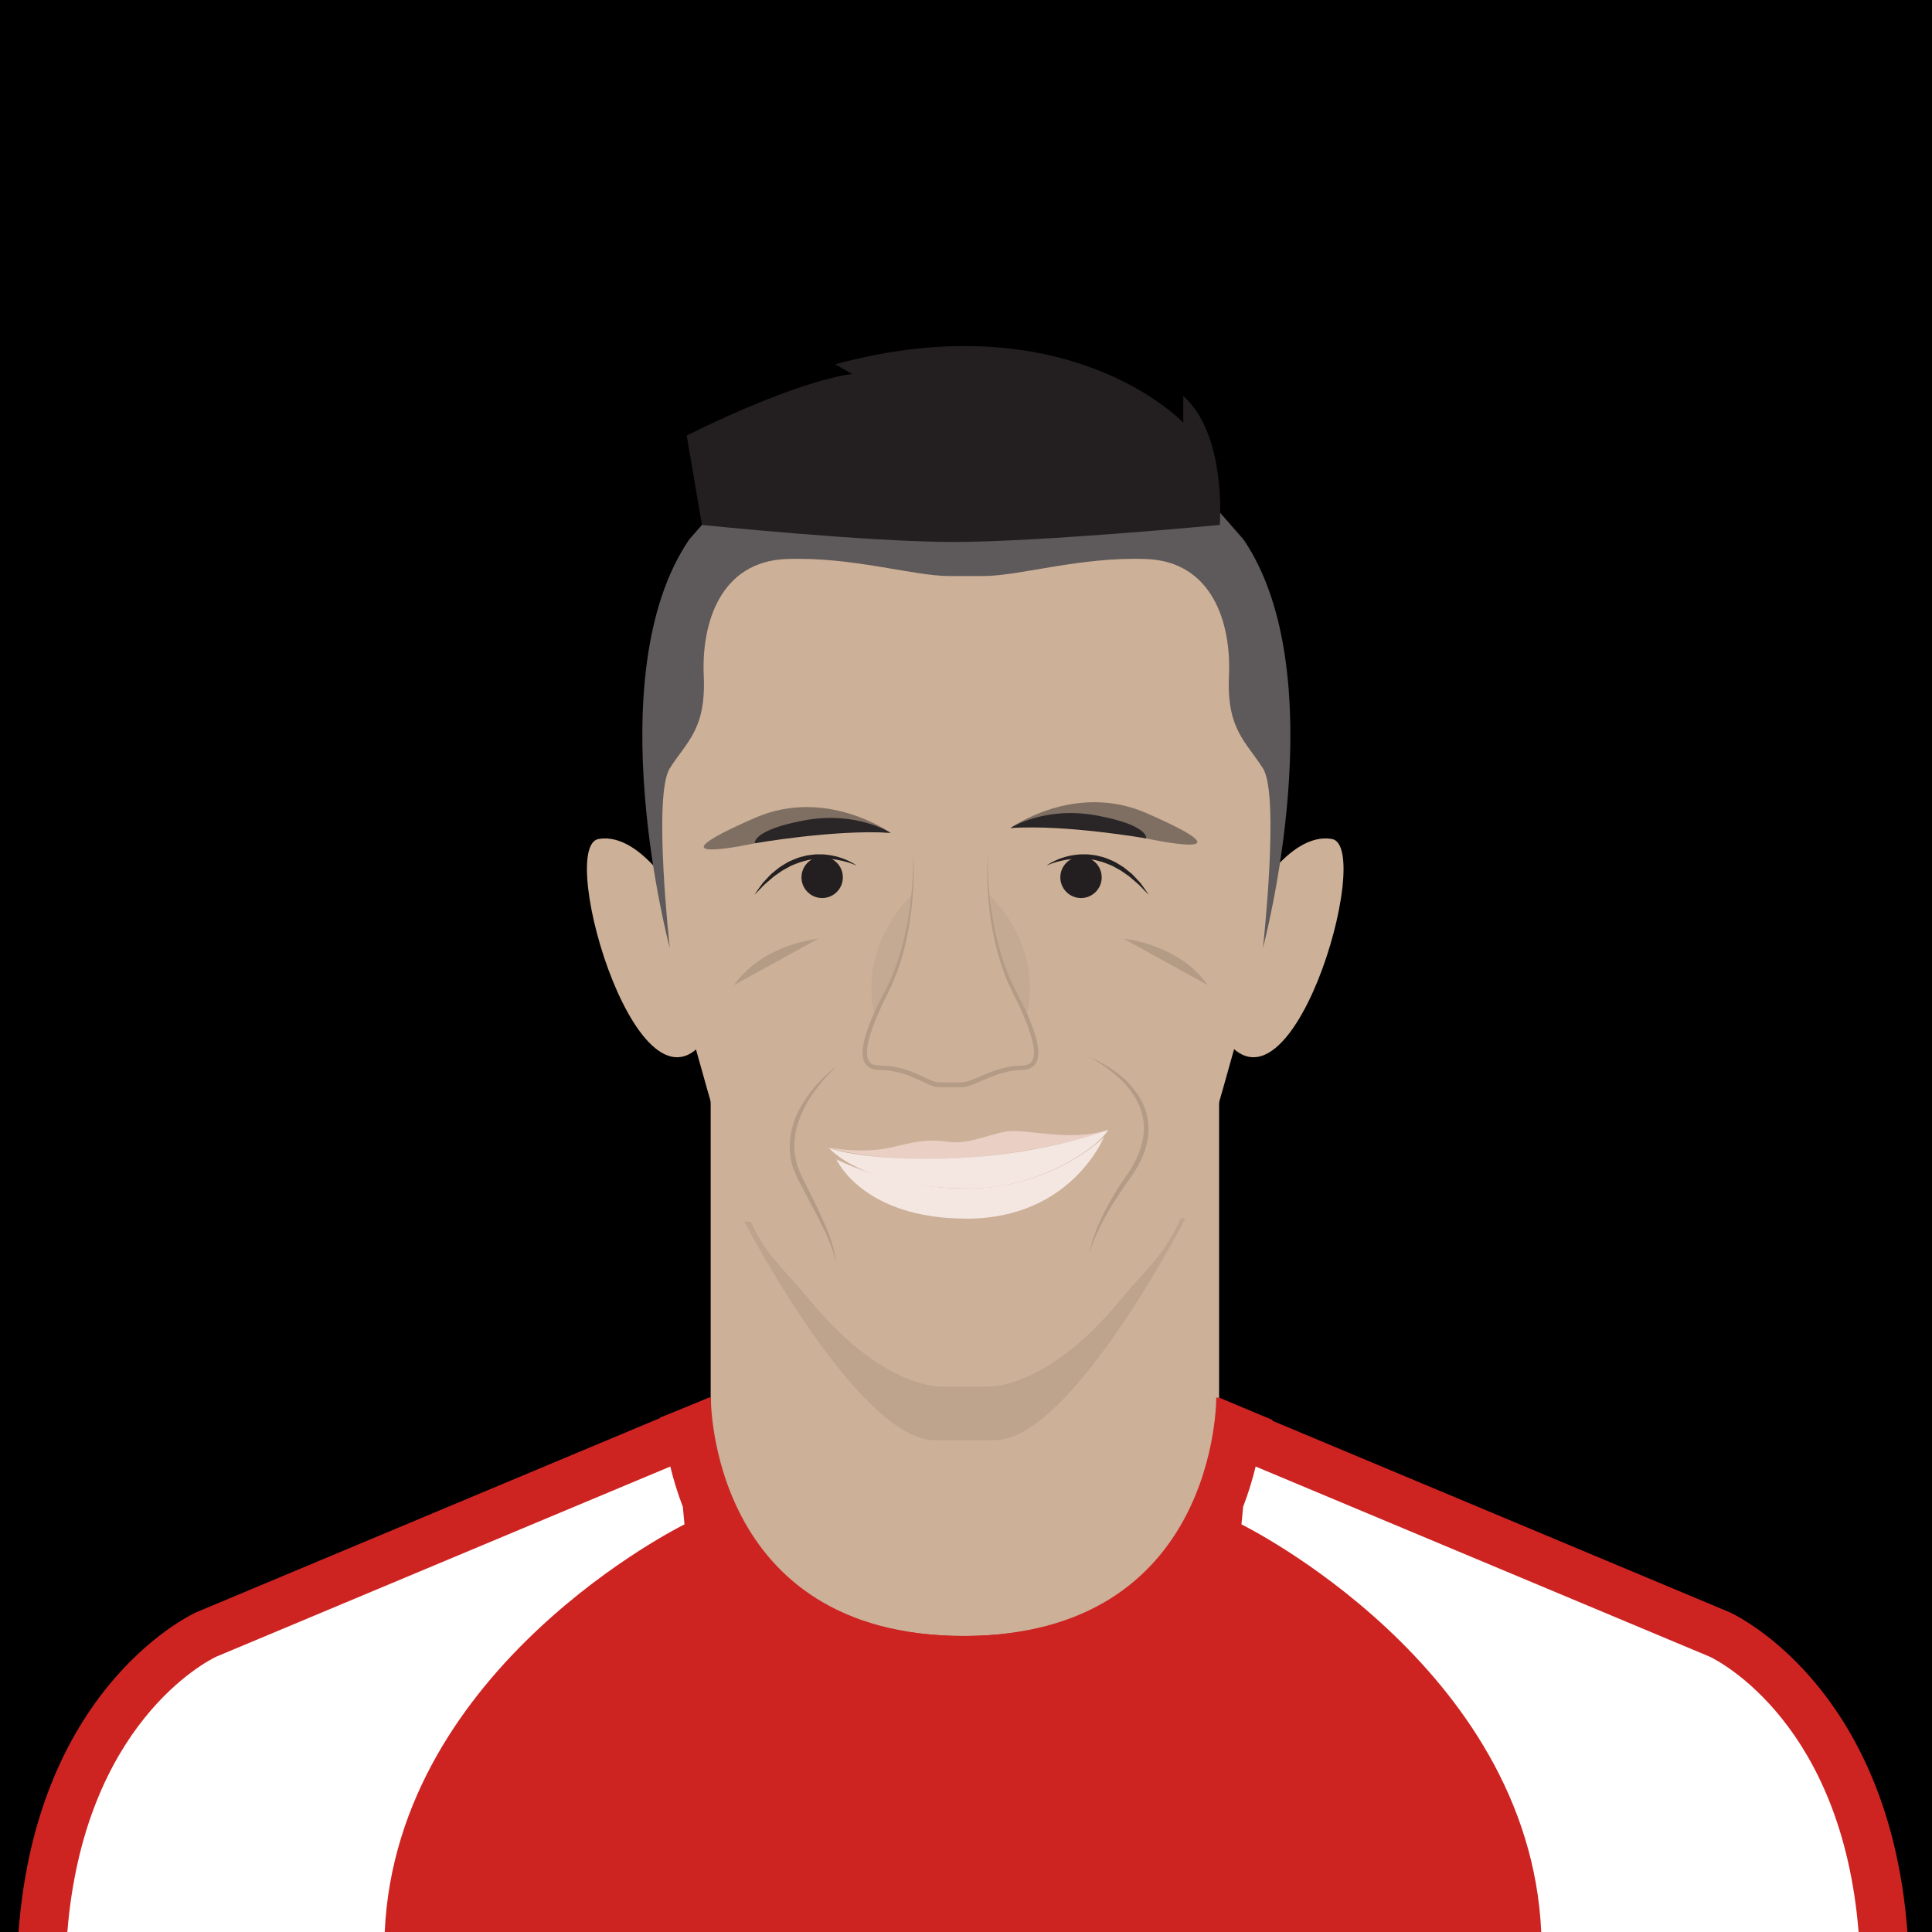
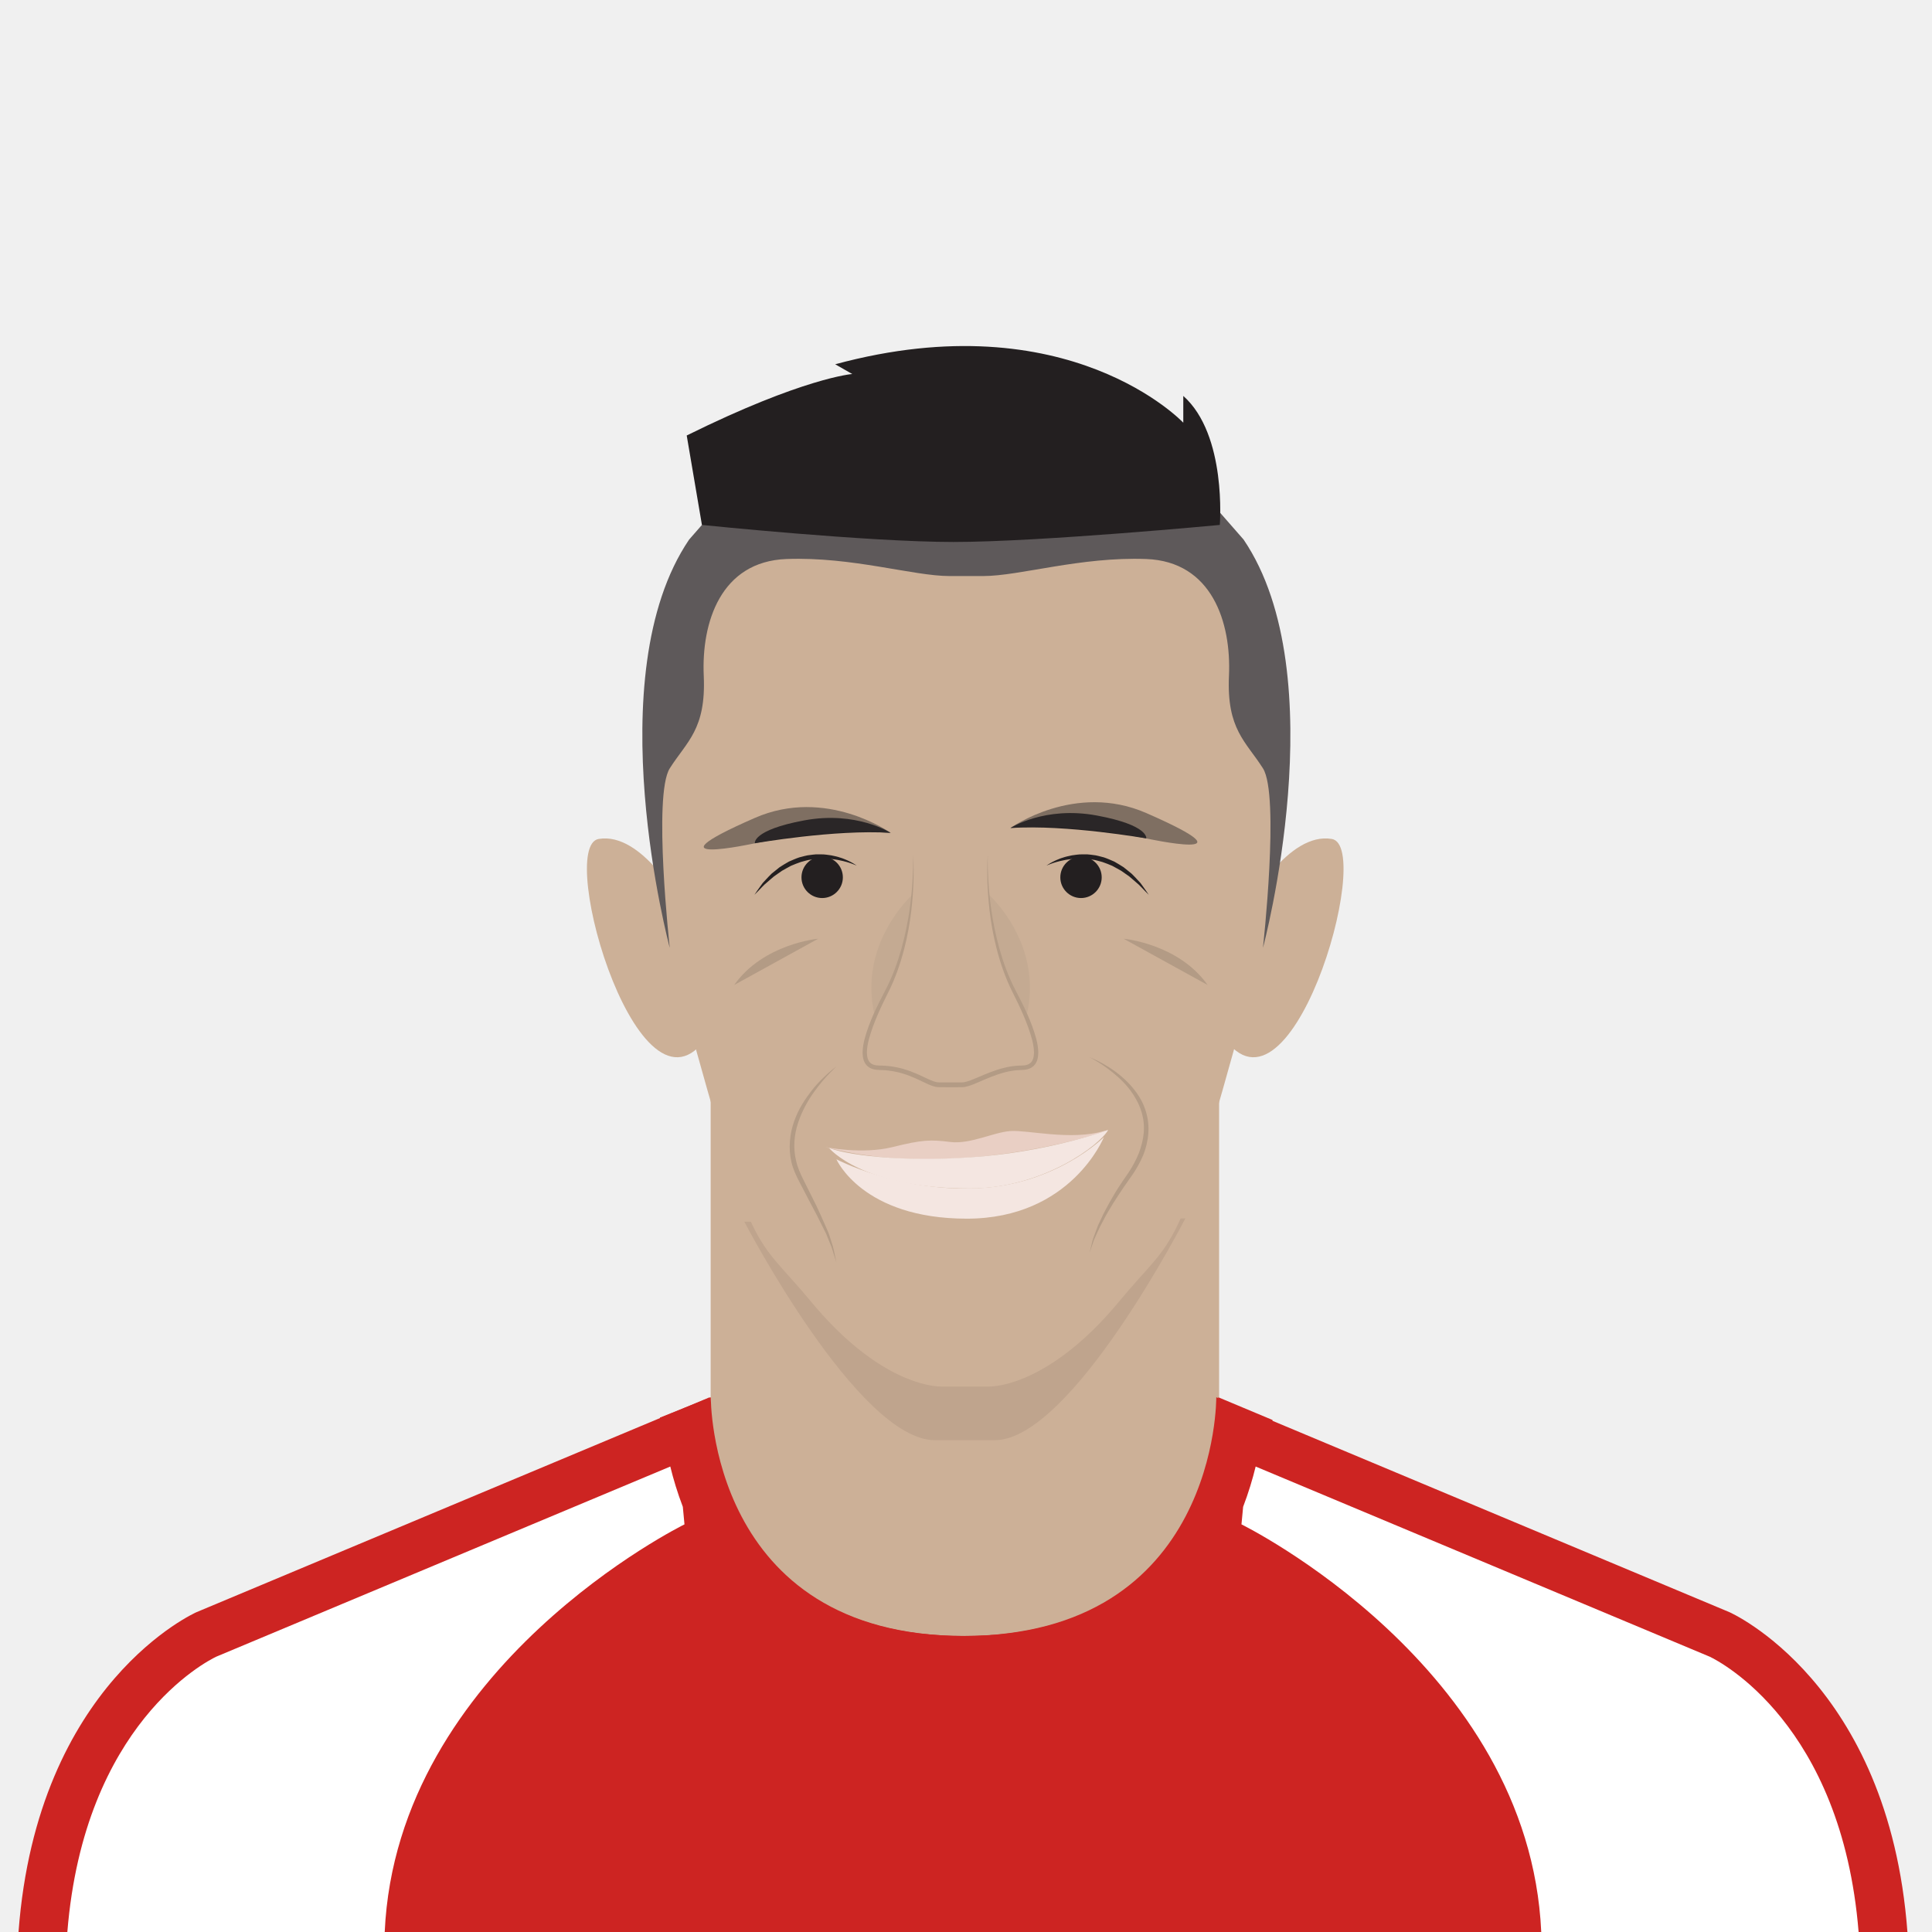
<svg xmlns="http://www.w3.org/2000/svg" version="1.1" id="Layer_1" x="0px" y="0px" width="396.849px" height="396.851px" viewBox="0 0 396.849 396.851" enable-background="new 0 0 396.849 396.851" xml:space="preserve">
  <defs>
    <clipPath id="circle-clip">
      <circle stroke="#000000" stroke-miterlimit="10" cx="200" cy="200" r="175" />
    </clipPath>
  </defs>
  <g>
-     <rect width="400" height="400" class="player-bg" />
+     <rect width="400" height="400" class="player-bg" fill="rgba(0,0,0,0)" />
    <rect x="145.978" y="211.255" fill="#CCB097" width="104.436" height="133.879" />
    <path fill="#BFA48D" d="M243.482,250.273c0,0-23.391,45.553-39.154,45.553h-12.293c-15.764,0-39.143-44.873-39.143-44.873   L243.482,250.273z" />
    <path fill="#CCB097" d="M136.558,122.826c0,0-10.5,31,4,84s14,46,26,60.5s22.5,17.5,27,17.5h9.326c4.5,0,15-3,27-17.5   s11.5-7.5,26-60.5s4-84,4-84l-23.66-21.998l-77.791,6.666" />
    <path fill="#CCB097" d="M250.558,211.826c14,23.5,32-38,23-39.5s-17,13.5-17,13.5L250.558,211.826z" />
    <path fill="#CCB097" d="M145.978,211.826c-14,23.5-32-38-23-39.5s17,13.5,17,13.5L145.978,211.826z" />
    <path fill="#5E595A" d="M201.941,95.826l43,3l10.5,12c19,28,3.982,83.871,3.982,83.871s3.482-31.371,0-36.871s-7.482-8-6.982-19   s-3.5-23.5-17-24s-26,3.5-33.5,3.5h-6.883c-7.5,0-20-4-33.5-3.5s-17.5,13-17,24s-3.5,13.5-6.982,19c-3.48,5.5,0,36.871,0,36.871   s-15.018-55.871,3.982-83.871l10.5-12l43-3H201.941z" />
    <path fill="#231F20" d="M250.558,107.826c0,0,1.5-18.5-7.5-26.5v5.5c0,0-23.5-25-71.5-12l3.5,2c0,0-10,0.754-34,12.627   l3.125,18.373c0,0,33.969,3.5,51.672,3.5S250.558,107.826,250.558,107.826z" />
    <path fill="#B39B85" d="M230.808,192.826c0,0,11.25,1,17.25,9.5" />
    <path fill="#B39B85" d="M168.058,192.826c0,0-11.25,1-17.25,9.5" />
    <path fill="#B39B85" d="M223.808,217.172c0,0,0.713,0.25,1.889,0.852c1.166,0.613,2.83,1.541,4.578,3.018   c0.873,0.734,1.762,1.607,2.592,2.635c0.826,1.025,1.6,2.213,2.135,3.57c0.547,1.35,0.877,2.852,0.906,4.389   c0.033,1.537-0.229,3.092-0.693,4.568c-0.467,1.482-1.203,2.846-1.973,4.139c-0.404,0.619-0.82,1.287-1.256,1.852   c-0.42,0.58-0.828,1.162-1.217,1.746c-0.789,1.156-1.523,2.295-2.207,3.383c-0.662,1.102-1.305,2.135-1.807,3.137   c-0.264,0.494-0.518,0.969-0.758,1.42c-0.227,0.457-0.418,0.902-0.611,1.314c-0.375,0.83-0.734,1.545-0.908,2.178   c-0.426,1.244-0.67,1.955-0.67,1.955s0.178-0.732,0.486-2.014c0.127-0.654,0.432-1.396,0.748-2.262   c0.164-0.43,0.324-0.896,0.518-1.375c0.221-0.467,0.451-0.959,0.693-1.471c0.461-1.039,1.062-2.109,1.68-3.254   c0.639-1.129,1.32-2.32,2.115-3.494c0.383-0.596,0.789-1.193,1.211-1.793c0.441-0.594,0.787-1.18,1.184-1.805   c0.721-1.254,1.402-2.568,1.82-3.965c0.457-1.381,0.723-2.822,0.713-4.246c-0.006-1.422-0.289-2.816-0.779-4.084   c-0.986-2.547-2.662-4.602-4.295-6.105c-1.643-1.504-3.18-2.588-4.299-3.268C224.486,217.502,223.808,217.172,223.808,217.172z" />
    <path fill="#231F20" d="M207.558,170.076c0,0,7-4.561,17.75-2.561s10.145,4.705,10.145,4.705S219.058,169.326,207.558,170.076z" />
    <path opacity="0.5" fill="#312D2E" d="M207.558,170.076c0,0,13.229-9.482,27.902-3.066c23.598,10.316-0.008,5.211-0.008,5.211   S220.808,169.076,207.558,170.076z" />
    <path fill="#231F20" d="M182.947,171.076c0,0-7-4.561-17.75-2.561s-10.145,4.705-10.145,4.705S171.447,170.326,182.947,171.076z" />
    <path opacity="0.5" fill="#312D2E" d="M182.947,171.076c0,0-13.229-9.482-27.9-3.066c-23.6,10.316,0.006,5.211,0.006,5.211   S169.697,170.076,182.947,171.076z" />
    <path fill="#E9CFC4" d="M169.558,235.627c0,0,7.5,1.549,13.75,0c6.25-1.551,7.844-1.551,11.922-1.051s8.828-2,12.328-2.25   s12.389,2,19.193,0C233.558,230.326,198.808,243.426,169.558,235.627z" />
    <path fill="#F4E6E1" d="M171.808,238.131c0,0,5.309,12.195,26.779,12.195s28.164-16.75,28.164-16.75s-9.693,9.75-25.943,10.5   S171.808,238.131,171.808,238.131z" />
    <path fill="#B39B85" d="M171.808,219.076c0,0-0.529,0.467-1.383,1.354c-0.861,0.877-2.016,2.205-3.236,3.904   c-1.221,1.697-2.439,3.836-3.248,6.285c-0.822,2.439-1.064,5.254-0.393,7.895c0.299,1.34,0.848,2.564,1.473,3.807   c0.619,1.24,1.229,2.461,1.82,3.643c1.209,2.342,2.18,4.629,3.037,6.568c0.467,0.951,0.678,1.928,0.967,2.738   c0.291,0.814,0.432,1.553,0.564,2.156c0.254,1.209,0.398,1.9,0.398,1.9s-0.213-0.672-0.586-1.848   c-0.18-0.588-0.379-1.311-0.73-2.092c-0.162-0.393-0.334-0.812-0.516-1.256c-0.088-0.221-0.178-0.447-0.27-0.68   c-0.113-0.227-0.227-0.457-0.344-0.693c-0.471-0.941-0.982-1.959-1.521-3.037c-0.564-1.07-1.16-2.199-1.775-3.367   c-0.609-1.172-1.238-2.381-1.879-3.611c-0.639-1.223-1.277-2.576-1.609-3.994c-0.68-2.854-0.361-5.865,0.543-8.406   c0.891-2.564,2.312-4.668,3.619-6.344c1.32-1.682,2.631-2.887,3.553-3.709C171.224,219.473,171.808,219.076,171.808,219.076z" />
    <path fill="#C4AA92" d="M187.355,183.85c0,0-11.26,10.068-7.654,24.898l7.654,3.078l4.203-30.5L187.355,183.85z" />
    <path fill="#C4AA92" d="M203.193,183.85c0,0,11.26,10.068,7.652,24.898l-7.652,3.078l-4.203-30.5L203.193,183.85z" />
    <g>
      <path fill="#CCB097" d="M187.558,175.576c0,0,1,15.75-5.5,28.25s-4.832,15.5-1.498,15.5c6.498,0,9.998,3.5,12.248,3.5h4.844    c2.25,0,6.906-3.5,12.248-3.5c3.334,0,5.002-3-1.498-15.5s-5.5-28.25-5.5-28.25" />
      <path fill="#B39B85" d="M187.558,175.576c0,0,0.176,1.949,0.082,5.373c-0.127,3.412-0.443,8.334-1.928,14.043    c-0.744,2.846-1.76,5.896-3.295,8.924c-1.498,2.994-3.027,6.188-3.963,9.66c-0.232,0.865-0.367,1.752-0.389,2.625    c0.02,0.852,0.188,1.74,0.797,2.188c0.283,0.244,0.676,0.361,1.082,0.436c0.398,0.047,0.893,0.055,1.367,0.068    c0.957,0.025,1.973,0.158,2.926,0.354c1.938,0.395,3.799,1.15,5.553,2.002c0.877,0.408,1.756,0.859,2.592,1.037    c0.361,0.068,0.883,0.043,1.367,0.045l1.465-0.004l1.465,0.004l0.732,0.002h0.184h0.045c0.023,0-0.045,0.002,0.006-0.002    l0.092-0.006c0.117-0.014,0.25-0.018,0.357-0.037c0.783-0.156,1.736-0.553,2.607-0.922c1.781-0.762,3.6-1.545,5.518-2.014    c0.953-0.25,1.936-0.393,2.918-0.455l0.738-0.025c0.174-0.016,0.475-0.016,0.666-0.051c0.369-0.072,0.773-0.188,1.055-0.432    c0.609-0.447,0.779-1.338,0.797-2.188c-0.021-0.873-0.156-1.76-0.387-2.625c-0.936-3.471-2.469-6.664-3.971-9.67    c-1.514-2.984-2.553-6.086-3.289-8.914c-1.484-5.709-1.799-10.631-1.926-14.043c-0.096-3.424,0.08-5.373,0.08-5.373    s-0.086,1.955,0.113,5.363c0.207,3.402,0.721,8.281,2.275,13.906c0.793,2.82,1.826,5.76,3.404,8.746    c1.543,2.961,3.178,6.164,4.152,9.773c0.246,0.902,0.402,1.852,0.43,2.838c-0.018,0.498-0.049,1.006-0.213,1.518    c-0.057,0.256-0.221,0.496-0.334,0.742c-0.174,0.215-0.338,0.463-0.568,0.625c-0.443,0.373-0.977,0.539-1.531,0.637    c-0.275,0.041-0.453,0.037-0.752,0.059l-0.688,0.029c-0.916,0.064-1.838,0.201-2.744,0.445c-1.822,0.455-3.576,1.221-5.365,1.996    c-0.918,0.381-1.76,0.789-2.895,1.014c-0.135,0.023-0.246,0.025-0.371,0.039l-0.09,0.008l-0.131,0.006h-0.184l-0.732,0.002    l-1.465,0.002l-1.465-0.004c-0.488-0.012-0.951,0.031-1.553-0.07c-1.076-0.244-1.939-0.721-2.82-1.131    c-1.738-0.855-3.492-1.576-5.33-1.963c-0.928-0.189-1.816-0.316-2.764-0.35c-0.479-0.02-0.938-0.02-1.477-0.086    c-0.52-0.096-1.064-0.26-1.506-0.633c-0.23-0.164-0.395-0.41-0.568-0.625c-0.113-0.246-0.277-0.486-0.334-0.744    c-0.164-0.512-0.195-1.018-0.213-1.516c0.027-0.986,0.184-1.936,0.43-2.838c0.975-3.607,2.611-6.812,4.158-9.783    c1.557-2.941,2.613-5.934,3.398-8.736c1.555-5.623,2.068-10.504,2.273-13.904C187.646,177.531,187.558,175.576,187.558,175.576z" />
    </g>
    <path fill="#F4E6E1" d="M170.31,235.82c0,0,6.725,8.32,28.971,8.305c15.033-0.01,26.711-9.002,28.336-12.01   c0,0-10.803,4.02-25.305,5.365C187.808,238.826,175.062,237.562,170.31,235.82z" />
    <path fill="#231F20" d="M175.966,177.799c0,0-0.342-0.163-0.959-0.382c-0.613-0.229-1.508-0.503-2.596-0.713   c-0.539-0.128-1.139-0.181-1.762-0.269c-0.627-0.035-1.291-0.097-1.973-0.063c-0.34,0.017-0.688,0.032-1.037,0.049   c-0.348,0.039-0.697,0.108-1.051,0.153c-0.715,0.061-1.402,0.321-2.105,0.492c-0.688,0.222-1.355,0.514-2.018,0.784   c-0.617,0.362-1.26,0.662-1.846,1.021c-0.562,0.396-1.109,0.777-1.627,1.14c-0.49,0.398-0.93,0.81-1.357,1.167   c-0.428,0.358-0.814,0.694-1.117,1.036c-0.316,0.328-0.592,0.614-0.818,0.851c-0.459,0.471-0.734,0.734-0.734,0.734   s0.203-0.315,0.582-0.856c0.191-0.271,0.426-0.599,0.691-0.976c0.139-0.186,0.271-0.396,0.436-0.597   c0.176-0.19,0.361-0.391,0.555-0.6c0.395-0.413,0.803-0.885,1.285-1.331c0.514-0.413,1.057-0.85,1.617-1.301   c0.6-0.399,1.252-0.772,1.91-1.155c0.697-0.301,1.408-0.625,2.143-0.87c0.756-0.176,1.494-0.437,2.262-0.493   c0.379-0.047,0.754-0.104,1.127-0.125c0.373-0.001,0.742-0.001,1.105-0.001c0.725-0.01,1.422,0.117,2.074,0.205   c0.648,0.134,1.258,0.259,1.801,0.452c0.555,0.152,1.033,0.375,1.461,0.552c0.42,0.2,0.785,0.372,1.072,0.538   C175.669,177.561,175.966,177.799,175.966,177.799z" />
    <circle fill="#231F20" cx="168.882" cy="180.216" r="4.25" />
    <path fill="#231F20" d="M214.966,177.799c0,0,0.297-0.238,0.879-0.558c0.287-0.166,0.652-0.338,1.07-0.538   c0.428-0.177,0.908-0.399,1.461-0.552c0.543-0.193,1.154-0.318,1.803-0.452c0.652-0.088,1.348-0.215,2.072-0.205   c0.363,0,0.732,0,1.107,0.001c0.373,0.021,0.748,0.078,1.127,0.125c0.768,0.057,1.506,0.317,2.262,0.493   c0.734,0.245,1.445,0.569,2.143,0.87c0.658,0.383,1.311,0.756,1.91,1.155c0.561,0.451,1.104,0.888,1.617,1.301   c0.482,0.446,0.891,0.918,1.283,1.331c0.193,0.209,0.379,0.409,0.557,0.6c0.164,0.201,0.297,0.411,0.434,0.597   c0.268,0.377,0.5,0.705,0.693,0.976c0.379,0.541,0.582,0.856,0.582,0.856s-0.275-0.264-0.734-0.734   c-0.227-0.236-0.504-0.522-0.82-0.851c-0.301-0.342-0.688-0.678-1.115-1.036c-0.428-0.357-0.867-0.769-1.359-1.167   c-0.516-0.362-1.062-0.744-1.627-1.14c-0.584-0.358-1.227-0.658-1.844-1.021c-0.662-0.271-1.33-0.562-2.02-0.784   c-0.703-0.171-1.389-0.432-2.104-0.492c-0.354-0.045-0.703-0.114-1.051-0.153c-0.352-0.017-0.697-0.032-1.037-0.049   c-0.682-0.033-1.346,0.028-1.973,0.063c-0.625,0.088-1.223,0.141-1.762,0.269c-1.088,0.21-1.982,0.483-2.596,0.713   C215.308,177.636,214.966,177.799,214.966,177.799z" />
    <circle fill="#231F20" cx="222.05" cy="180.216" r="4.25" />
    <path fill="#CD2422" d="M197.894,336.049c-52.613,0-52.119-49.037-52.119-49.037L40.369,331.153c0,0-32.732,14.384-36.564,65.693   h387.998c-3.832-51.31-36.562-65.693-36.562-65.693l-105.406-44.142c0,0,0.494,49.037-52.119,49.037" />
    <path fill="#CD2422" d="M13.833,396.851h367.941c-3.459-42.745-28.596-55.602-30.568-56.545l-93.283-39.065   c-2.055,8.444-6.314,19.177-15.133,28.085c-10.951,11.062-26.057,16.688-44.896,16.724l0,0c-0.062,0-0.119,0-0.18,0   c-18.84-0.036-33.945-5.662-44.896-16.724c-8.818-8.908-13.078-19.641-15.133-28.085l-93.326,39.083   C42.861,341.031,17.322,353.735,13.833,396.851z" />
    <path fill="#CD2422" d="M250.248,287.012c0,0,0.494,49.037-52.119,49.037c-52.615,0-52.121-49.037-52.121-49.037l-10.455,4.176   c3.281,31.87,30.211,56.729,62.949,56.729c32.568,0,59.379-24.606,62.885-56.24L250.248,287.012z" />
    <path fill="#FFFFFF" d="M351.207,340.306l-93.283-39.065c-0.629,2.582-1.467,5.379-2.574,8.271l-0.34,3.611   c0,0,59.111,29.013,61.576,83.729h65.189C378.316,354.105,353.179,341.249,351.207,340.306z" />
    <path fill="#FFFFFF" d="M44.402,340.306l93.283-39.065c0.629,2.582,1.467,5.379,2.574,8.271l0.34,3.611   c0,0-59.111,29.013-61.576,83.729H13.833C17.292,354.105,42.429,341.249,44.402,340.306z" />
  </g>
</svg>
